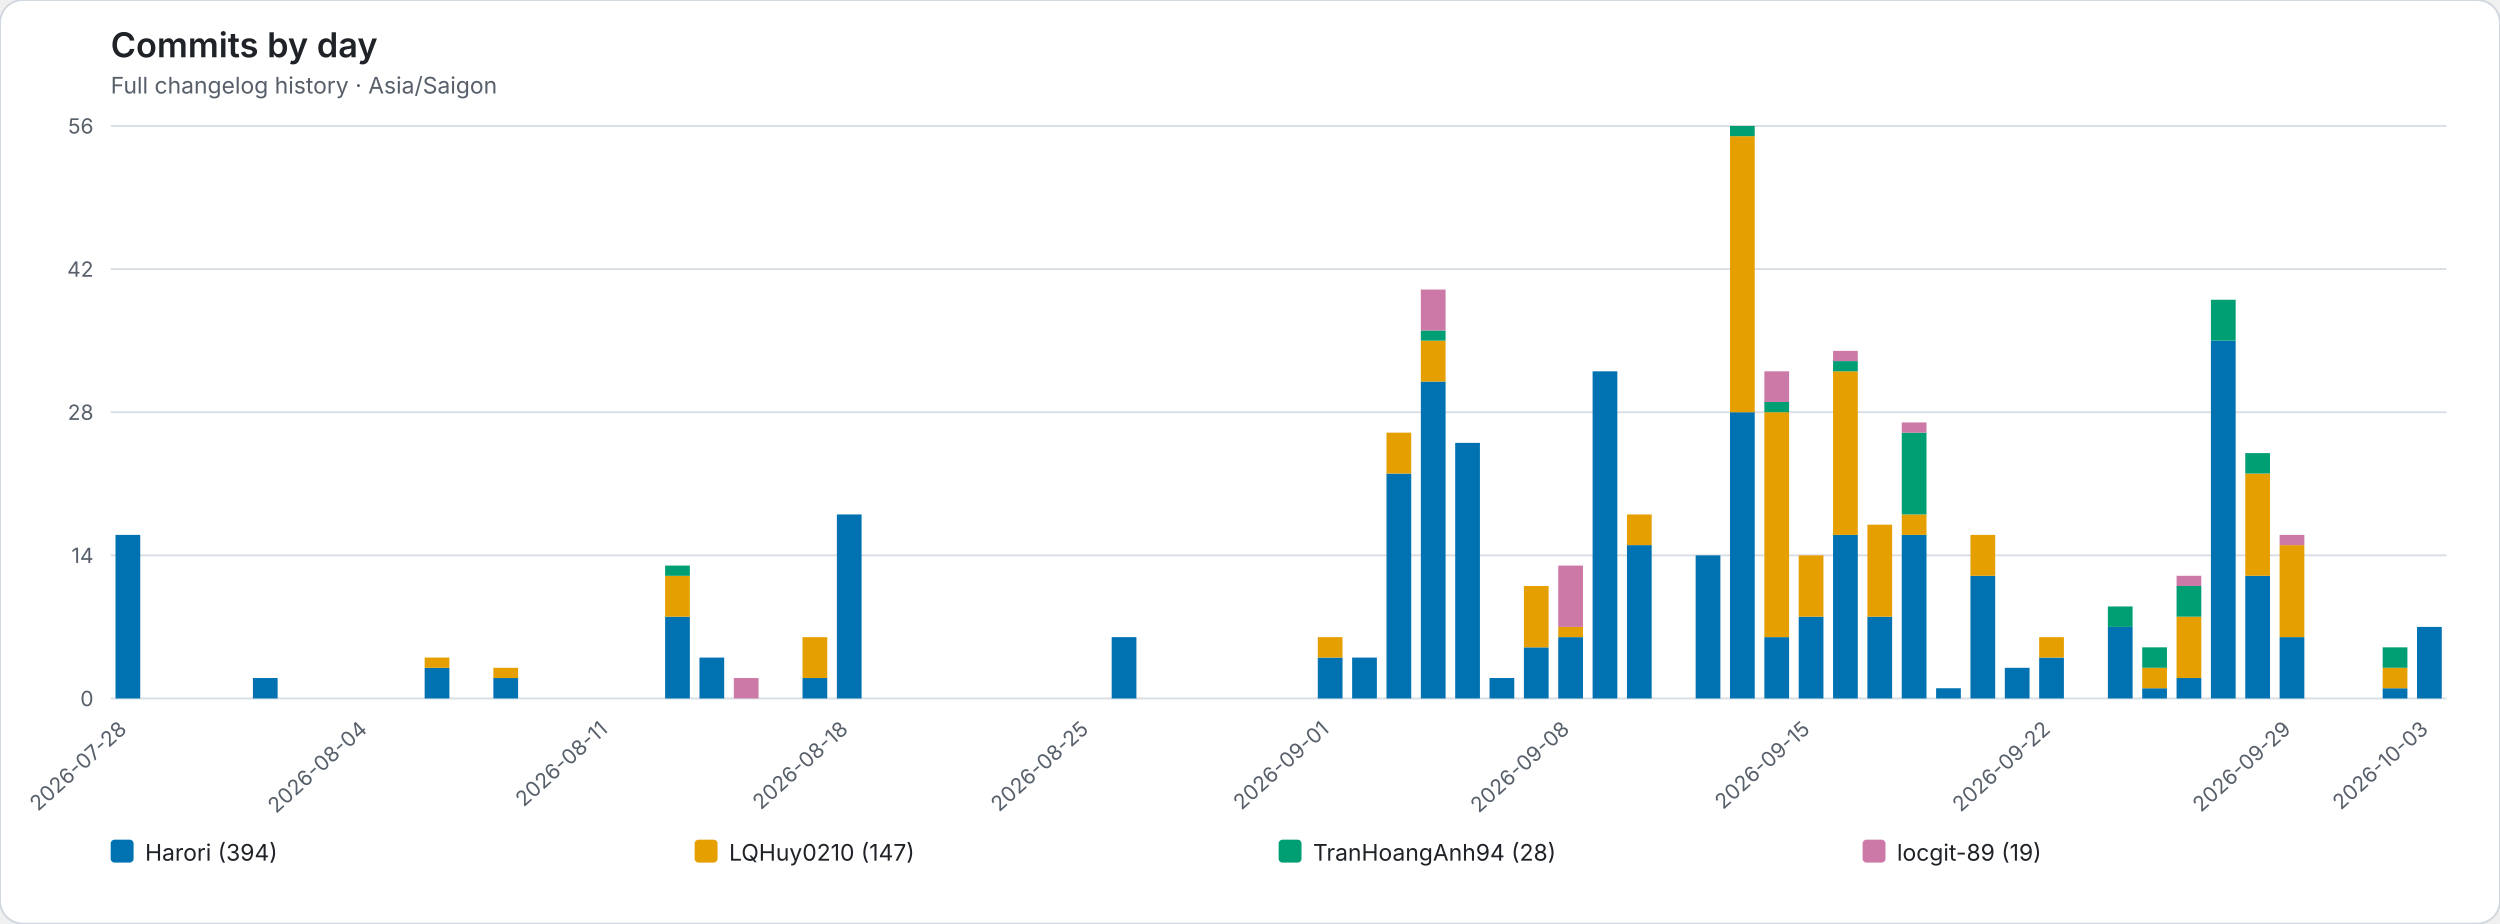
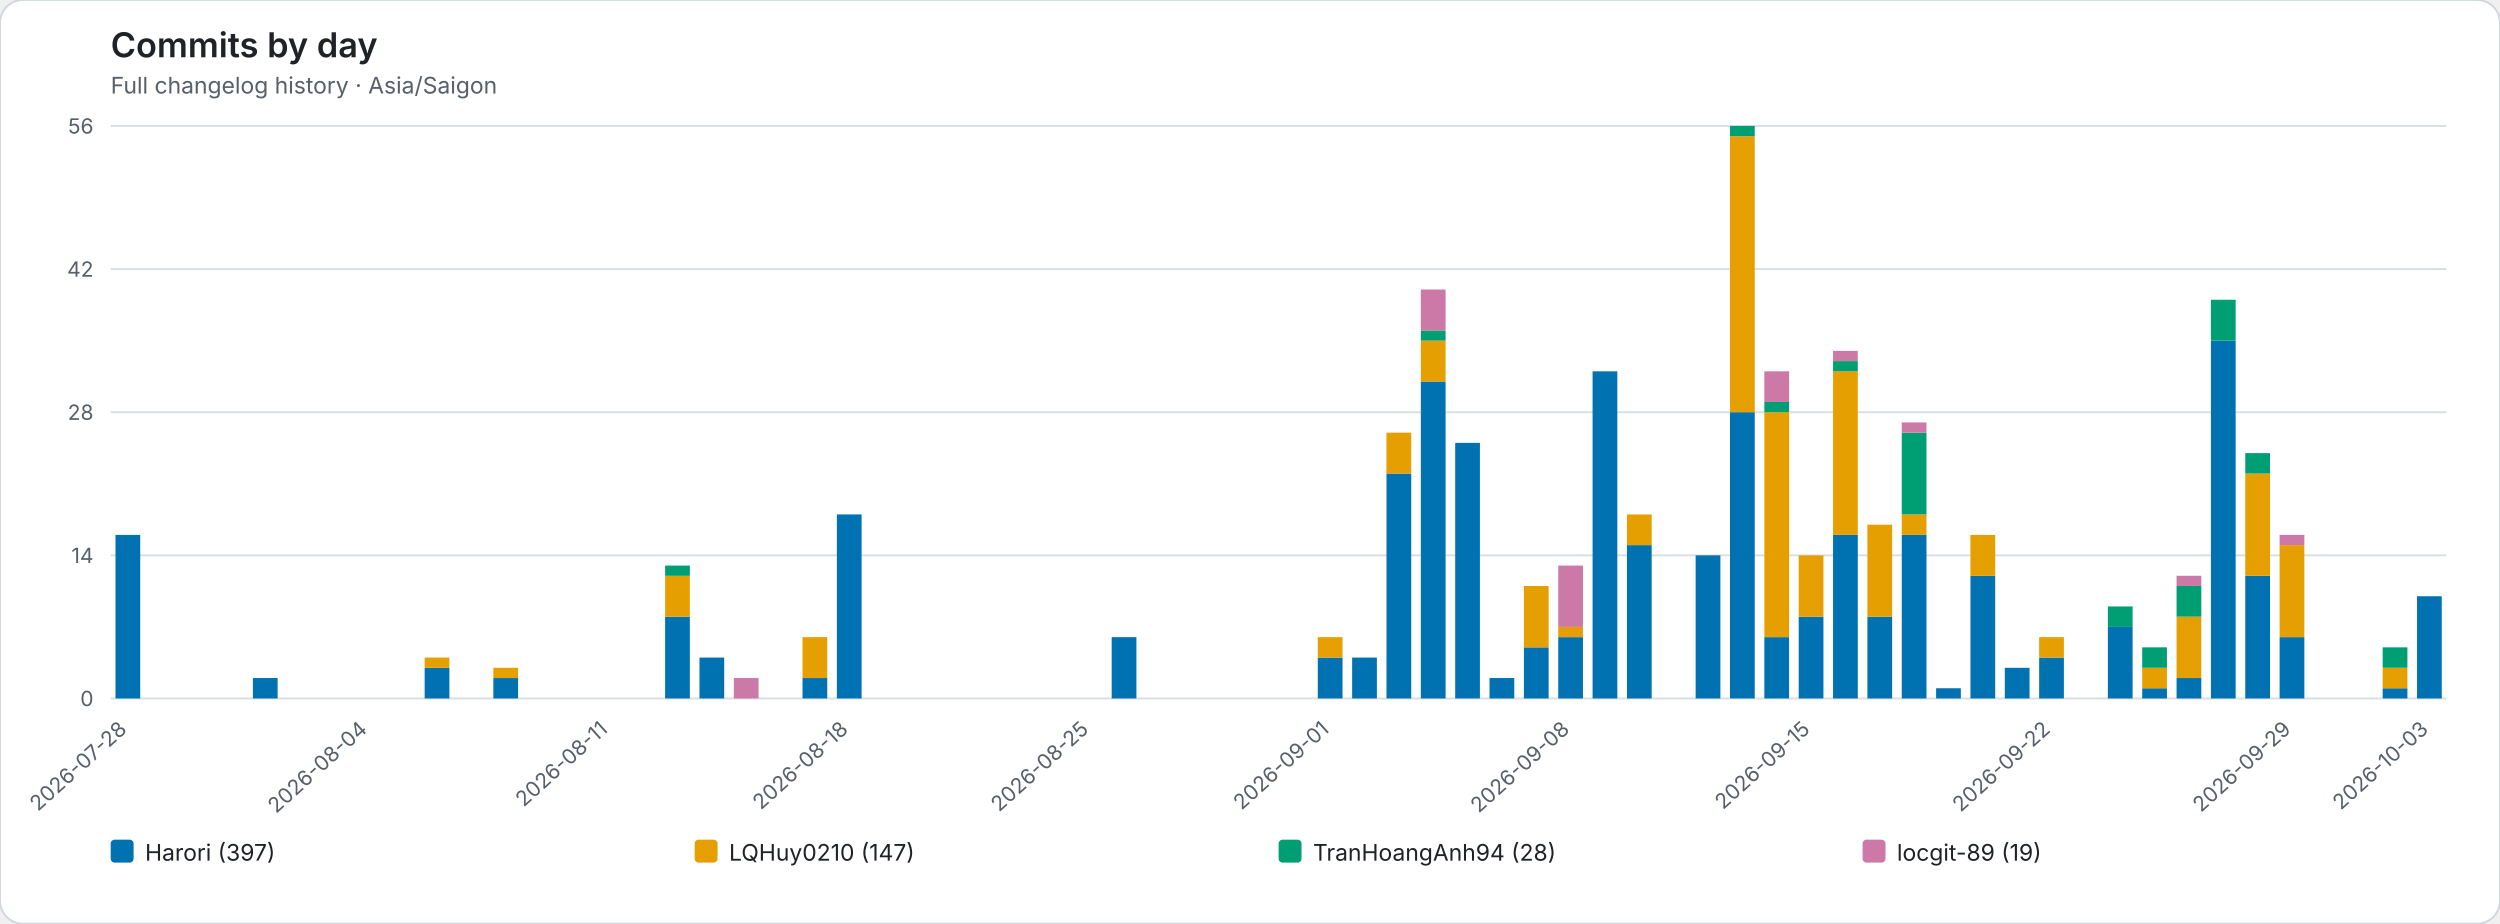
<svg xmlns="http://www.w3.org/2000/svg" role="img" viewBox="0 0 1310 484">
  <rect width="1310" height="484" rx="12" fill="#ffffff" stroke="#d0d7de" />
  <style>text{font-family:system-ui,-apple-system,BlinkMacSystemFont,"Segoe UI",sans-serif}.axis{fill:#57606a;font-size:11px}.heading{fill:#1f2328;font-size:18px;font-weight:600}.subheading{fill:#57606a;font-size:12px}.grid{stroke:#d8dee4;stroke-width:1}.legend{fill:#1f2328;font-size:12px}</style>
  <text class="heading" x="58" y="30">Commits by day</text>
  <text class="subheading" x="58" y="49">Full changelog history · Asia/Saigon</text>
  <line class="grid" x1="58" y1="366.00" x2="1282" y2="366.00" />
  <text class="axis" x="49" y="370.00" text-anchor="end">0</text>
  <line class="grid" x1="58" y1="291.00" x2="1282" y2="291.00" />
  <text class="axis" x="49" y="295.00" text-anchor="end">14</text>
  <line class="grid" x1="58" y1="216.00" x2="1282" y2="216.00" />
  <text class="axis" x="49" y="220.00" text-anchor="end">28</text>
  <line class="grid" x1="58" y1="141.00" x2="1282" y2="141.00" />
  <text class="axis" x="49" y="145.00" text-anchor="end">42</text>
  <line class="grid" x1="58" y1="66.00" x2="1282" y2="66.00" />
  <text class="axis" x="49" y="70.00" text-anchor="end">56</text>
  <g data-date="2026-07-28">
    <rect x="60.52" y="280.29" width="12.96" height="85.71" fill="#0072B2" />
  </g>
  <text class="axis" x="67.00" y="383" text-anchor="end" transform="rotate(-42 67.00 383)">2026-07-28</text>
  <g data-date="2026-07-29">
  </g>
  <g data-date="2026-07-30">
  </g>
  <g data-date="2026-07-31">
  </g>
  <g data-date="2026-08-01">
    <rect x="132.52" y="355.29" width="12.96" height="10.71" fill="#0072B2" />
  </g>
  <g data-date="2026-08-02">
  </g>
  <g data-date="2026-08-03">
  </g>
  <g data-date="2026-08-04">
  </g>
  <text class="axis" x="193.00" y="383" text-anchor="end" transform="rotate(-42 193.00 383)">2026-08-04</text>
  <g data-date="2026-08-05">
  </g>
  <g data-date="2026-08-06">
    <rect x="222.52" y="349.93" width="12.96" height="16.07" fill="#0072B2" />
    <rect x="222.52" y="344.57" width="12.96" height="5.36" fill="#E69F00" />
  </g>
  <g data-date="2026-08-07">
  </g>
  <g data-date="2026-08-08">
    <rect x="258.52" y="355.29" width="12.96" height="10.71" fill="#0072B2" />
    <rect x="258.52" y="349.93" width="12.96" height="5.36" fill="#E69F00" />
  </g>
  <g data-date="2026-08-09">
  </g>
  <g data-date="2026-08-10">
  </g>
  <g data-date="2026-08-11">
  </g>
  <text class="axis" x="319.00" y="383" text-anchor="end" transform="rotate(-42 319.00 383)">2026-08-11</text>
  <g data-date="2026-08-12">
  </g>
  <g data-date="2026-08-13">
    <rect x="348.52" y="323.14" width="12.96" height="42.86" fill="#0072B2" />
    <rect x="348.52" y="301.71" width="12.96" height="21.43" fill="#E69F00" />
    <rect x="348.52" y="296.36" width="12.96" height="5.36" fill="#009E73" />
  </g>
  <g data-date="2026-08-14">
    <rect x="366.52" y="344.57" width="12.96" height="21.43" fill="#0072B2" />
  </g>
  <g data-date="2026-08-15">
    <rect x="384.52" y="355.29" width="12.96" height="10.71" fill="#CC79A7" />
  </g>
  <g data-date="2026-08-16">
  </g>
  <g data-date="2026-08-17">
    <rect x="420.52" y="355.29" width="12.96" height="10.71" fill="#0072B2" />
    <rect x="420.52" y="333.86" width="12.96" height="21.43" fill="#E69F00" />
  </g>
  <g data-date="2026-08-18">
    <rect x="438.52" y="269.57" width="12.96" height="96.43" fill="#0072B2" />
  </g>
  <text class="axis" x="445.00" y="383" text-anchor="end" transform="rotate(-42 445.00 383)">2026-08-18</text>
  <g data-date="2026-08-19">
  </g>
  <g data-date="2026-08-20">
  </g>
  <g data-date="2026-08-21">
  </g>
  <g data-date="2026-08-22">
  </g>
  <g data-date="2026-08-23">
  </g>
  <g data-date="2026-08-24">
  </g>
  <g data-date="2026-08-25">
  </g>
  <text class="axis" x="571.00" y="383" text-anchor="end" transform="rotate(-42 571.00 383)">2026-08-25</text>
  <g data-date="2026-08-26">
    <rect x="582.52" y="333.86" width="12.96" height="32.14" fill="#0072B2" />
  </g>
  <g data-date="2026-08-27">
  </g>
  <g data-date="2026-08-28">
  </g>
  <g data-date="2026-08-29">
  </g>
  <g data-date="2026-08-30">
  </g>
  <g data-date="2026-08-31">
  </g>
  <g data-date="2026-09-01">
    <rect x="690.52" y="344.57" width="12.96" height="21.43" fill="#0072B2" />
    <rect x="690.52" y="333.86" width="12.96" height="10.71" fill="#E69F00" />
  </g>
  <text class="axis" x="697.00" y="383" text-anchor="end" transform="rotate(-42 697.00 383)">2026-09-01</text>
  <g data-date="2026-09-02">
    <rect x="708.52" y="344.57" width="12.96" height="21.43" fill="#0072B2" />
  </g>
  <g data-date="2026-09-03">
    <rect x="726.52" y="248.14" width="12.96" height="117.86" fill="#0072B2" />
    <rect x="726.52" y="226.71" width="12.96" height="21.43" fill="#E69F00" />
  </g>
  <g data-date="2026-09-04">
    <rect x="744.52" y="199.93" width="12.96" height="166.07" fill="#0072B2" />
    <rect x="744.52" y="178.50" width="12.96" height="21.43" fill="#E69F00" />
    <rect x="744.52" y="173.14" width="12.96" height="5.36" fill="#009E73" />
    <rect x="744.52" y="151.71" width="12.96" height="21.43" fill="#CC79A7" />
  </g>
  <g data-date="2026-09-05">
    <rect x="762.52" y="232.07" width="12.96" height="133.93" fill="#0072B2" />
  </g>
  <g data-date="2026-09-06">
    <rect x="780.52" y="355.29" width="12.96" height="10.71" fill="#0072B2" />
  </g>
  <g data-date="2026-09-07">
    <rect x="798.52" y="339.21" width="12.96" height="26.79" fill="#0072B2" />
    <rect x="798.52" y="307.07" width="12.96" height="32.14" fill="#E69F00" />
  </g>
  <g data-date="2026-09-08">
    <rect x="816.52" y="333.86" width="12.96" height="32.14" fill="#0072B2" />
    <rect x="816.52" y="328.50" width="12.96" height="5.36" fill="#E69F00" />
    <rect x="816.52" y="296.36" width="12.96" height="32.14" fill="#CC79A7" />
  </g>
  <text class="axis" x="823.00" y="383" text-anchor="end" transform="rotate(-42 823.00 383)">2026-09-08</text>
  <g data-date="2026-09-09">
    <rect x="834.52" y="194.57" width="12.96" height="171.43" fill="#0072B2" />
  </g>
  <g data-date="2026-09-10">
    <rect x="852.52" y="285.64" width="12.96" height="80.36" fill="#0072B2" />
    <rect x="852.52" y="269.57" width="12.96" height="16.07" fill="#E69F00" />
  </g>
  <g data-date="2026-09-11">
  </g>
  <g data-date="2026-09-12">
    <rect x="888.52" y="291.00" width="12.96" height="75.00" fill="#0072B2" />
  </g>
  <g data-date="2026-09-13">
    <rect x="906.52" y="216.00" width="12.96" height="150.00" fill="#0072B2" />
    <rect x="906.52" y="71.36" width="12.96" height="144.64" fill="#E69F00" />
    <rect x="906.52" y="66.00" width="12.96" height="5.36" fill="#009E73" />
  </g>
  <g data-date="2026-09-14">
    <rect x="924.52" y="333.86" width="12.96" height="32.14" fill="#0072B2" />
    <rect x="924.52" y="216.00" width="12.96" height="117.86" fill="#E69F00" />
    <rect x="924.52" y="210.64" width="12.96" height="5.36" fill="#009E73" />
    <rect x="924.52" y="194.57" width="12.96" height="16.07" fill="#CC79A7" />
  </g>
  <g data-date="2026-09-15">
    <rect x="942.52" y="323.14" width="12.96" height="42.86" fill="#0072B2" />
    <rect x="942.52" y="291.00" width="12.96" height="32.14" fill="#E69F00" />
  </g>
  <text class="axis" x="949.00" y="383" text-anchor="end" transform="rotate(-42 949.00 383)">2026-09-15</text>
  <g data-date="2026-09-16">
    <rect x="960.52" y="280.29" width="12.96" height="85.71" fill="#0072B2" />
    <rect x="960.52" y="194.57" width="12.96" height="85.71" fill="#E69F00" />
    <rect x="960.52" y="189.21" width="12.96" height="5.36" fill="#009E73" />
    <rect x="960.52" y="183.86" width="12.96" height="5.36" fill="#CC79A7" />
  </g>
  <g data-date="2026-09-17">
    <rect x="978.52" y="323.14" width="12.96" height="42.86" fill="#0072B2" />
    <rect x="978.52" y="274.93" width="12.96" height="48.21" fill="#E69F00" />
  </g>
  <g data-date="2026-09-18">
    <rect x="996.52" y="280.29" width="12.96" height="85.71" fill="#0072B2" />
    <rect x="996.52" y="269.57" width="12.96" height="10.71" fill="#E69F00" />
    <rect x="996.52" y="226.71" width="12.96" height="42.86" fill="#009E73" />
    <rect x="996.52" y="221.36" width="12.96" height="5.36" fill="#CC79A7" />
  </g>
  <g data-date="2026-09-19">
    <rect x="1014.52" y="360.64" width="12.96" height="5.36" fill="#0072B2" />
  </g>
  <g data-date="2026-09-20">
    <rect x="1032.52" y="301.71" width="12.96" height="64.29" fill="#0072B2" />
    <rect x="1032.52" y="280.29" width="12.96" height="21.43" fill="#E69F00" />
  </g>
  <g data-date="2026-09-21">
    <rect x="1050.52" y="349.93" width="12.96" height="16.07" fill="#0072B2" />
  </g>
  <g data-date="2026-09-22">
    <rect x="1068.52" y="344.57" width="12.96" height="21.43" fill="#0072B2" />
    <rect x="1068.52" y="333.86" width="12.96" height="10.71" fill="#E69F00" />
  </g>
  <text class="axis" x="1075.00" y="383" text-anchor="end" transform="rotate(-42 1075.00 383)">2026-09-22</text>
  <g data-date="2026-09-23">
  </g>
  <g data-date="2026-09-24">
    <rect x="1104.52" y="328.50" width="12.96" height="37.50" fill="#0072B2" />
    <rect x="1104.52" y="317.79" width="12.96" height="10.71" fill="#009E73" />
  </g>
  <g data-date="2026-09-25">
    <rect x="1122.52" y="360.64" width="12.96" height="5.36" fill="#0072B2" />
    <rect x="1122.52" y="349.93" width="12.96" height="10.71" fill="#E69F00" />
    <rect x="1122.52" y="339.21" width="12.96" height="10.71" fill="#009E73" />
  </g>
  <g data-date="2026-09-26">
    <rect x="1140.52" y="355.29" width="12.96" height="10.71" fill="#0072B2" />
    <rect x="1140.52" y="323.14" width="12.96" height="32.14" fill="#E69F00" />
    <rect x="1140.52" y="307.07" width="12.96" height="16.07" fill="#009E73" />
    <rect x="1140.52" y="301.71" width="12.96" height="5.36" fill="#CC79A7" />
  </g>
  <g data-date="2026-09-27">
    <rect x="1158.52" y="178.50" width="12.96" height="187.50" fill="#0072B2" />
    <rect x="1158.52" y="157.07" width="12.96" height="21.43" fill="#009E73" />
  </g>
  <g data-date="2026-09-28">
    <rect x="1176.52" y="301.71" width="12.96" height="64.29" fill="#0072B2" />
    <rect x="1176.52" y="248.14" width="12.96" height="53.57" fill="#E69F00" />
    <rect x="1176.52" y="237.43" width="12.96" height="10.71" fill="#009E73" />
  </g>
  <g data-date="2026-09-29">
    <rect x="1194.52" y="333.86" width="12.96" height="32.14" fill="#0072B2" />
    <rect x="1194.52" y="285.64" width="12.96" height="48.21" fill="#E69F00" />
    <rect x="1194.52" y="280.29" width="12.96" height="5.36" fill="#CC79A7" />
  </g>
  <text class="axis" x="1201.00" y="383" text-anchor="end" transform="rotate(-42 1201.00 383)">2026-09-29</text>
  <g data-date="2026-09-30">
  </g>
  <g data-date="2026-10-01">
  </g>
  <g data-date="2026-10-02">
    <rect x="1248.52" y="360.64" width="12.96" height="5.36" fill="#0072B2" />
    <rect x="1248.52" y="349.93" width="12.96" height="10.71" fill="#E69F00" />
    <rect x="1248.52" y="339.21" width="12.96" height="10.71" fill="#009E73" />
  </g>
  <g data-date="2026-10-03">
-     <rect x="1266.52" y="328.50" width="12.96" height="37.50" fill="#0072B2" />
+     <rect x="1266.52" y="312.43" width="12.96" height="53.57" fill="#0072B2" />
  </g>
  <text class="axis" x="1273.00" y="383" text-anchor="end" transform="rotate(-42 1273.00 383)">2026-10-03</text>
  <rect x="58.00" y="440" width="12" height="12" rx="2" fill="#0072B2" />
-   <text class="legend" x="76.00" y="451">Harori (394)</text>
+   <text class="legend" x="76.00" y="451">Harori (397)</text>
  <rect x="364.00" y="440" width="12" height="12" rx="2" fill="#E69F00" />
  <text class="legend" x="382.00" y="451">LQHuy0210 (147)</text>
  <rect x="670.00" y="440" width="12" height="12" rx="2" fill="#009E73" />
  <text class="legend" x="688.00" y="451">TranHoangAnh94 (28)</text>
  <rect x="976.00" y="440" width="12" height="12" rx="2" fill="#CC79A7" />
  <text class="legend" x="994.00" y="451">locgit-89 (19)</text>
</svg>
